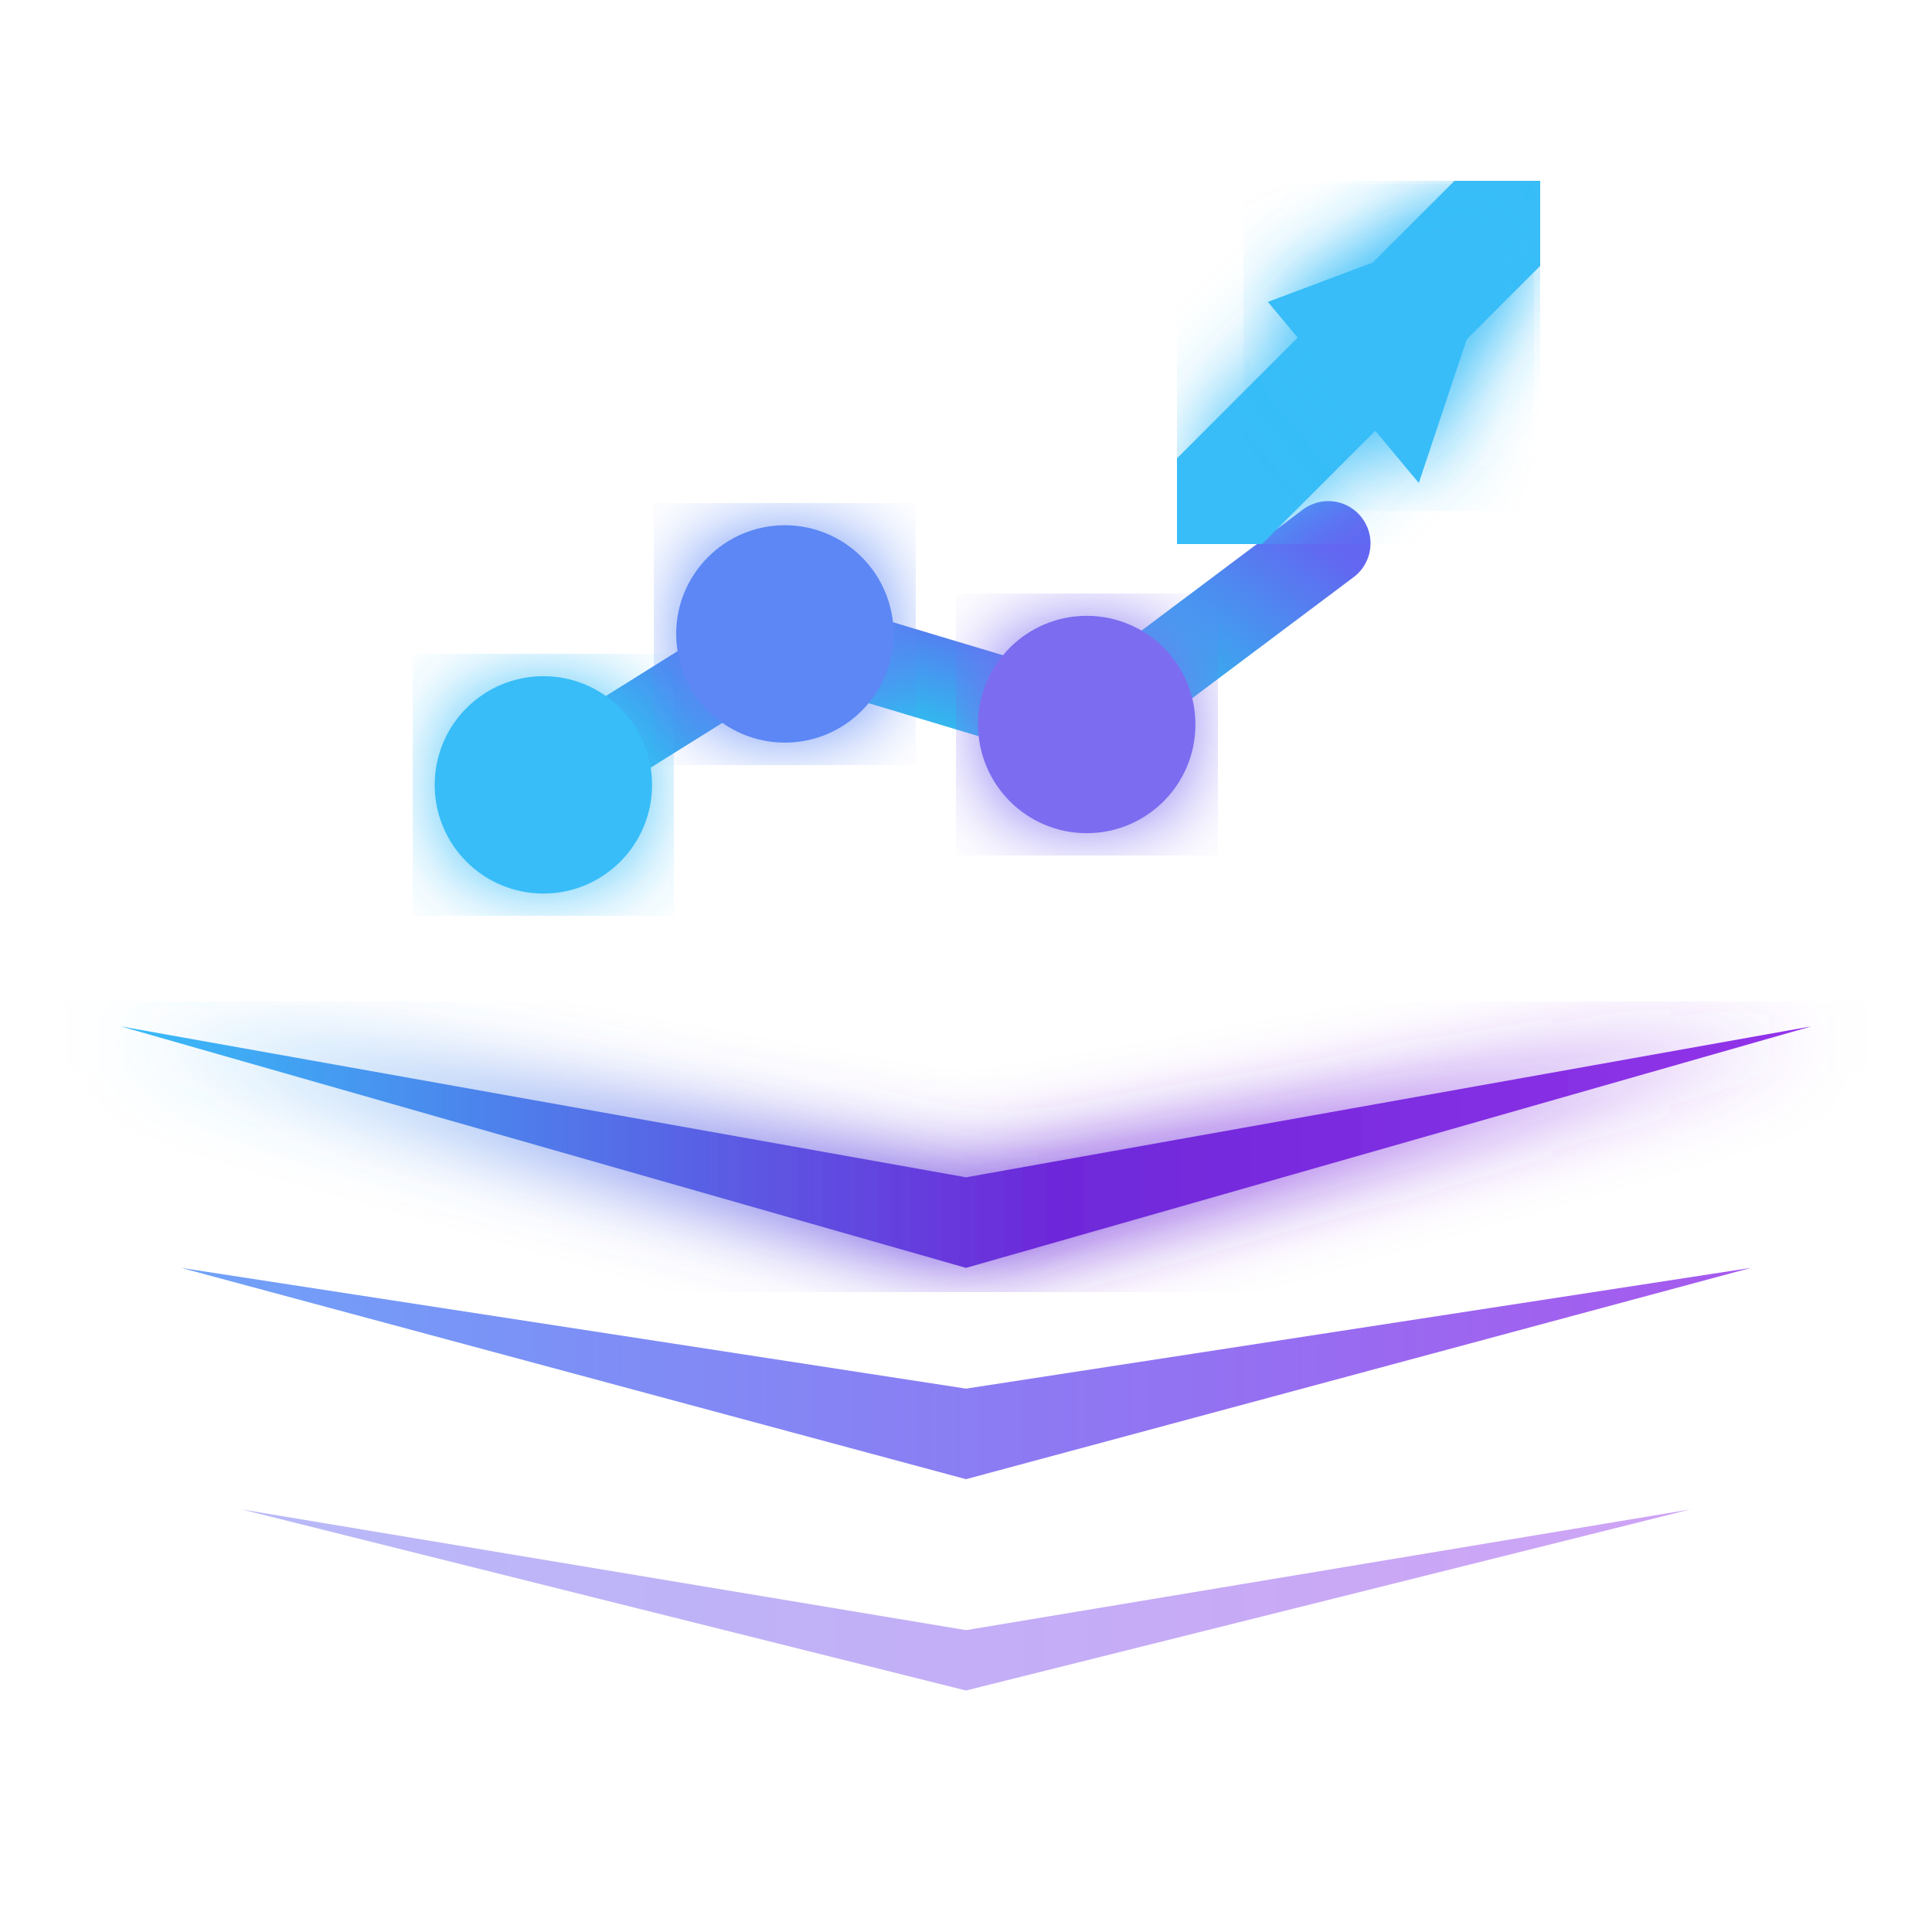
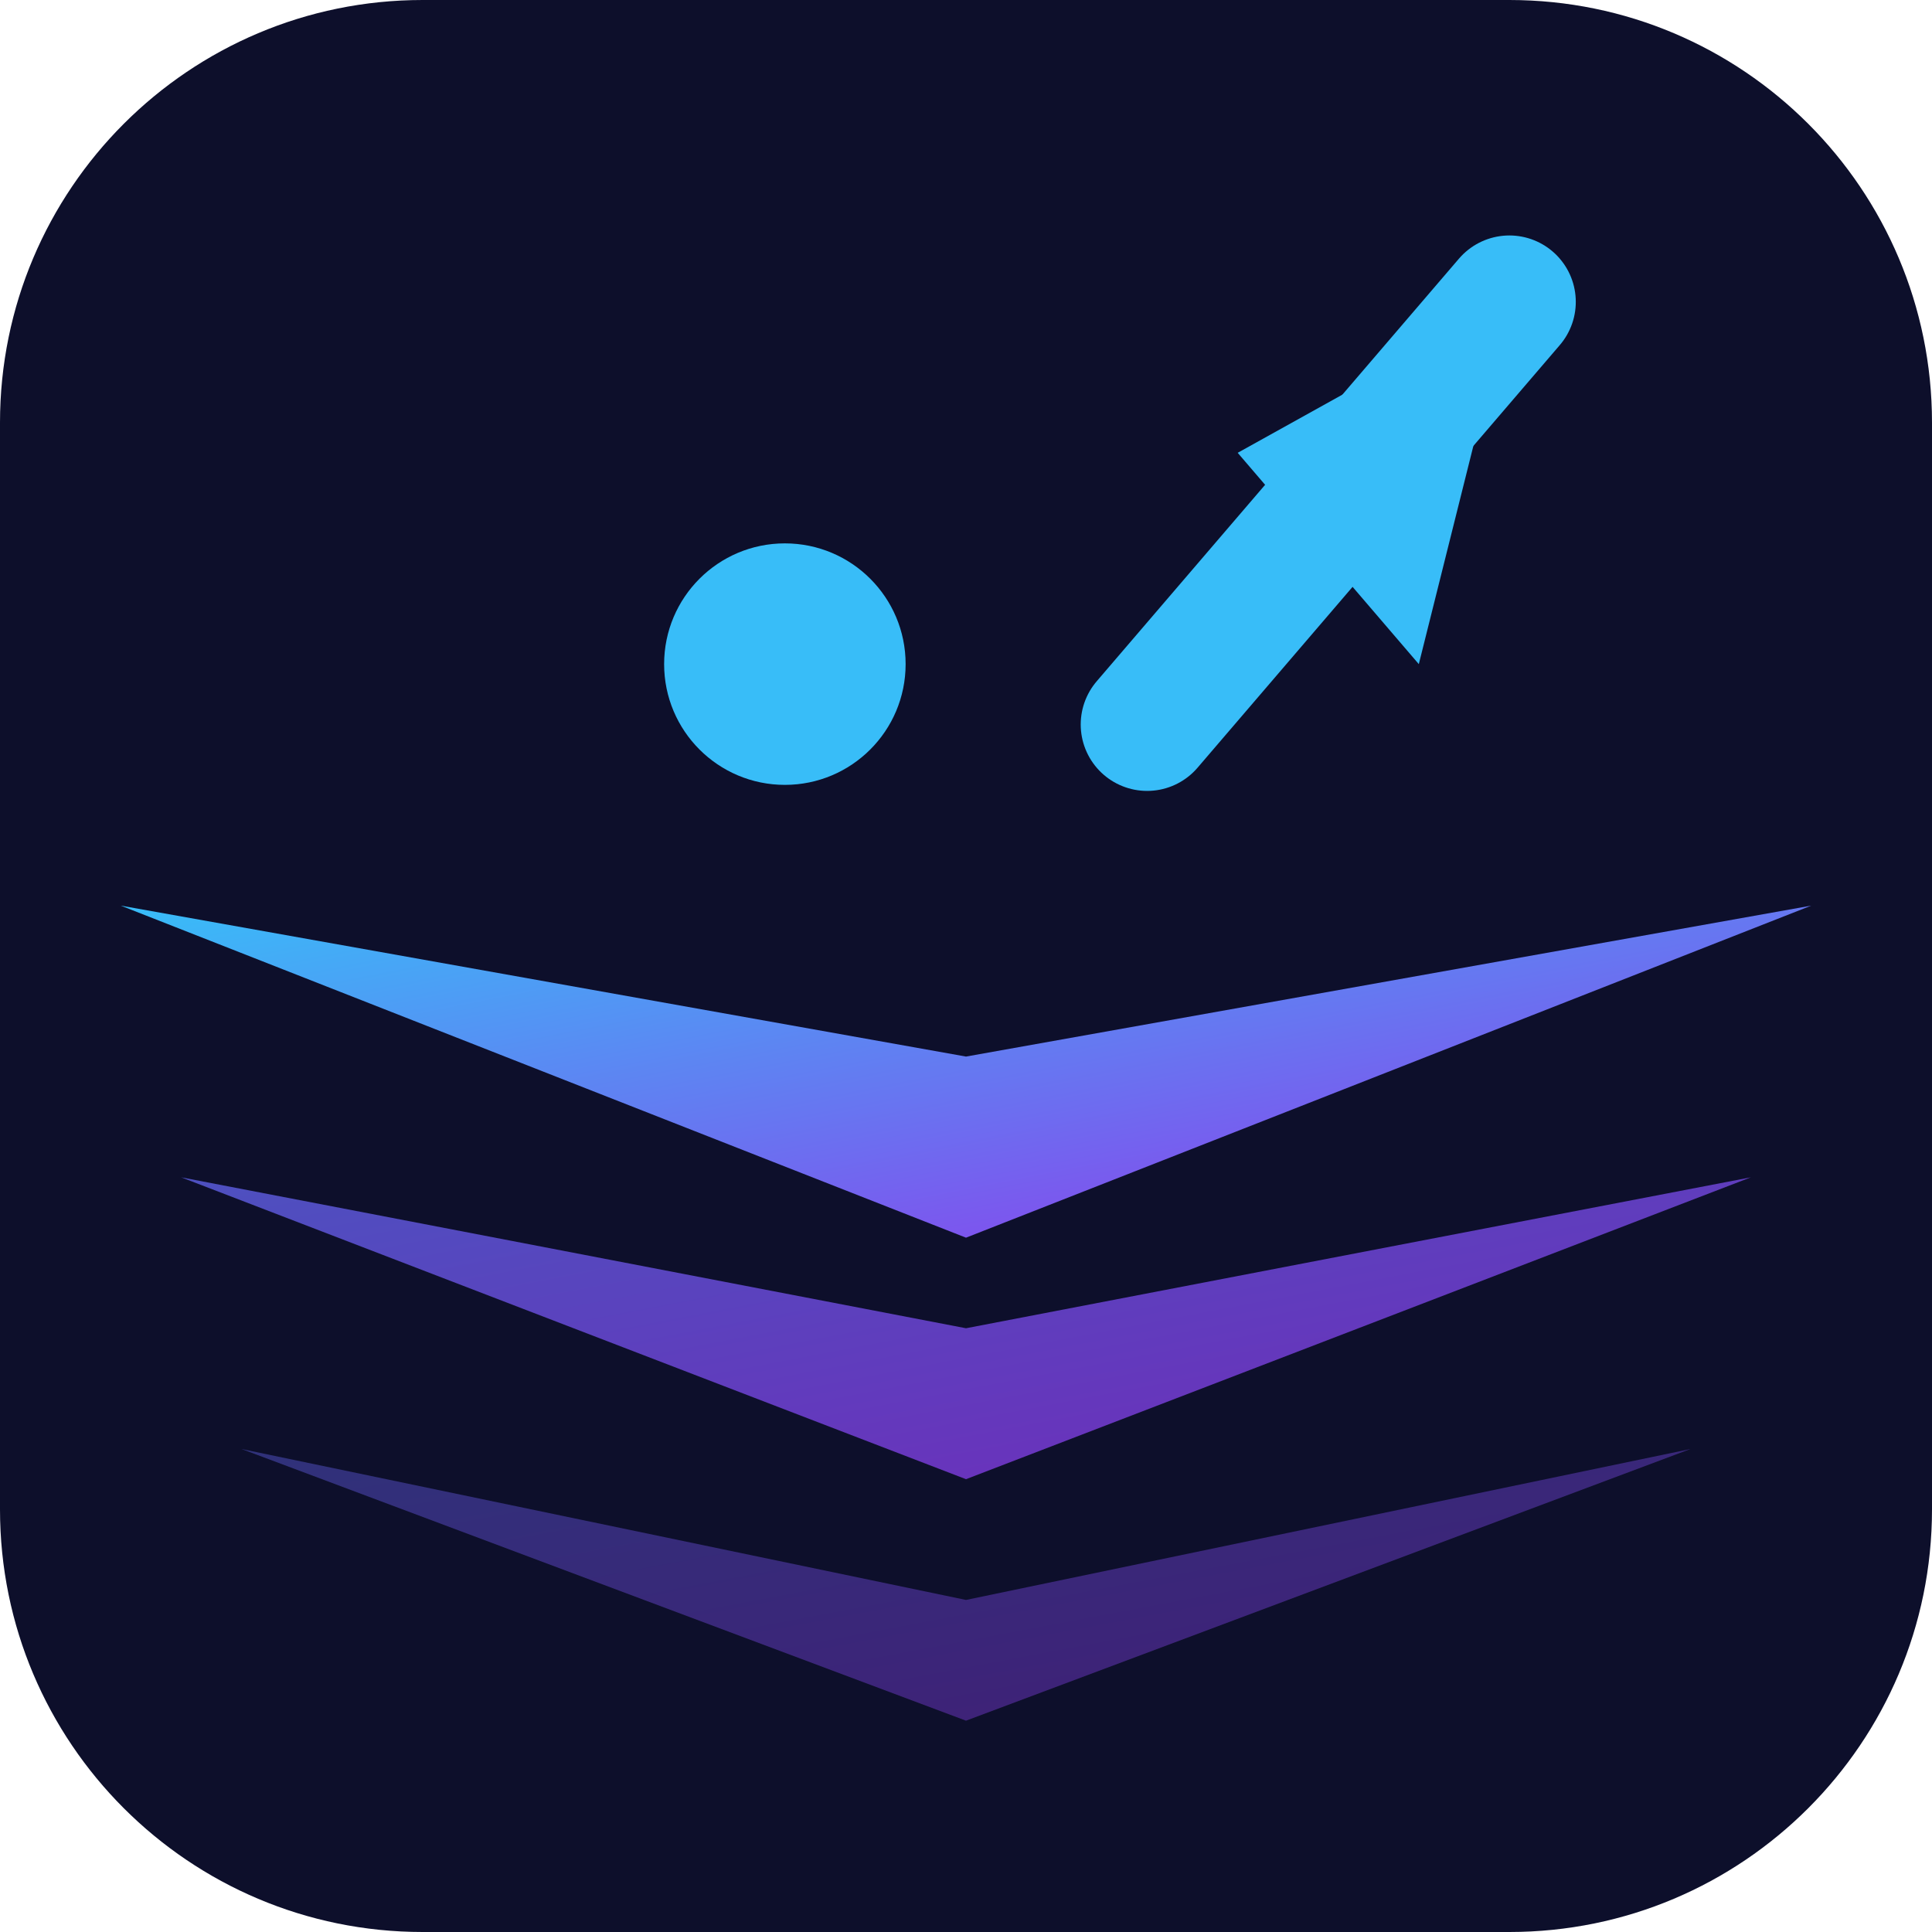
<svg xmlns="http://www.w3.org/2000/svg" viewBox="0 0 32 32" width="32" height="32">
  <defs>
-     <linearGradient id="g1" x1="0%" y1="0%" x2="100%" y2="0%">
+     <linearGradient id="g1" x1="0%" y1="0%" x2="100%" y2="100%">
      <stop offset="0%" stop-color="#38bdf8" />
-       <stop offset="55%" stop-color="#6d28d9" />
      <stop offset="100%" stop-color="#9333ea" />
    </linearGradient>
-     <linearGradient id="g2" x1="0%" y1="0%" x2="100%" y2="0%">
-       <stop offset="0%" stop-color="#4f8ef7" stop-opacity="0.82" />
-       <stop offset="100%" stop-color="#9333ea" stop-opacity="0.82" />
+     <linearGradient id="g2" x1="0%" y1="0%" x2="100%" y2="100%">
+       <stop offset="0%" stop-color="#6366f1" stop-opacity="0.75" />
+       <stop offset="100%" stop-color="#9333ea" stop-opacity="0.75" />
    </linearGradient>
-     <linearGradient id="g3" x1="0%" y1="0%" x2="100%" y2="0%">
-       <stop offset="0%" stop-color="#6366f1" stop-opacity="0.45" />
-       <stop offset="100%" stop-color="#9333ea" stop-opacity="0.45" />
+     <linearGradient id="g3" x1="0%" y1="0%" x2="100%" y2="100%">
+       <stop offset="0%" stop-color="#6366f1" stop-opacity="0.4" />
+       <stop offset="100%" stop-color="#9333ea" stop-opacity="0.4" />
    </linearGradient>
-     <linearGradient id="ga" x1="0%" y1="100%" x2="100%" y2="0%">
-       <stop offset="0%" stop-color="#22d3ee" />
-       <stop offset="100%" stop-color="#6366f1" />
-     </linearGradient>
-     <filter id="glow">
-       <feGaussianBlur stdDeviation="0.7" result="blur" />
-       <feMerge>
-         <feMergeNode in="blur" />
-         <feMergeNode in="SourceGraphic" />
-       </feMerge>
-     </filter>
  </defs>
-   <path d="M4,25 L16,28 L28,25 L16,27 Z" fill="url(#g3)" />
-   <path d="M3,21 L16,24.5 L29,21 L16,23 Z" fill="url(#g2)" />
-   <path d="M2,17 L16,21 L30,17 L16,19.5 Z" fill="url(#g1)" filter="url(#glow)" />
-   <line x1="9" y1="13" x2="13" y2="10.5" stroke="url(#ga)" stroke-width="1.4" stroke-linecap="round" />
-   <line x1="13" y1="10.5" x2="18" y2="12" stroke="url(#ga)" stroke-width="1.4" stroke-linecap="round" />
-   <line x1="18" y1="12" x2="22" y2="9" stroke="url(#ga)" stroke-width="1.4" stroke-linecap="round" />
-   <circle cx="9" cy="13" r="1.8" fill="#38bdf8" filter="url(#glow)" />
-   <circle cx="13" cy="10.5" r="1.8" fill="#5b87f5" filter="url(#glow)" />
-   <circle cx="18" cy="12" r="1.8" fill="#7c6cf0" filter="url(#glow)" />
-   <line x1="20" y1="8.5" x2="25" y2="3.5" stroke="#38bdf8" stroke-width="2" stroke-linecap="round" filter="url(#glow)" />
-   <polygon points="25,3.5 21,5 23.5,8" fill="#38bdf8" filter="url(#glow)" />
+   <rect width="32" height="32" rx="7" fill="#0d0f2b" />
+   <path d="M4,24 L16,28.5 L28,24 L16,26.5 Z" fill="url(#g3)" />
+   <path d="M3,19.5 L16,24.5 L29,19.5 L16,22 Z" fill="url(#g2)" />
+   <path d="M2,15 L16,20.5 L30,15 L16,17.5 Z" fill="url(#g1)" />
+   <line x1="19" y1="12" x2="25" y2="5" stroke="#38bdf8" stroke-width="2.2" stroke-linecap="round" />
+   <polygon points="25,5 20.5,7.5 23.5,11" fill="#38bdf8" />
+   <circle cx="13" cy="11" r="2" fill="#38bdf8" />
</svg>
